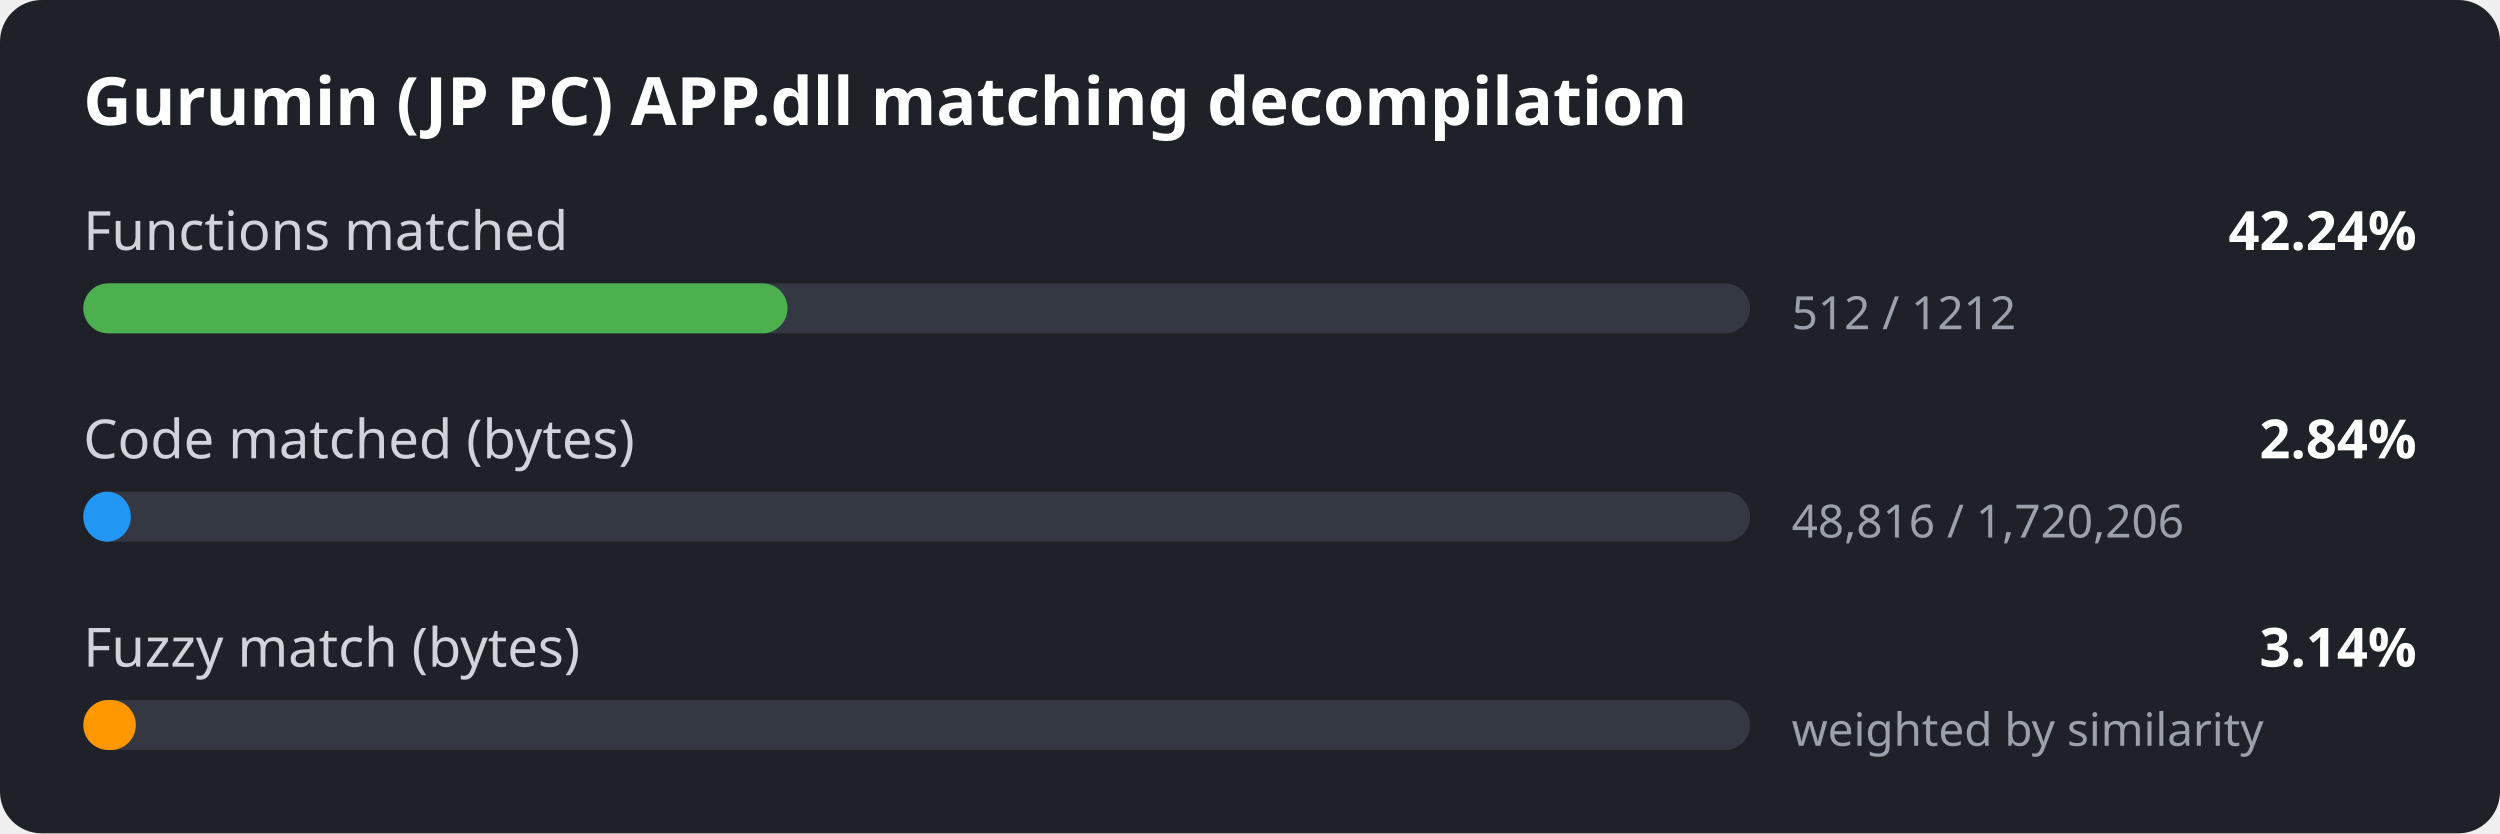
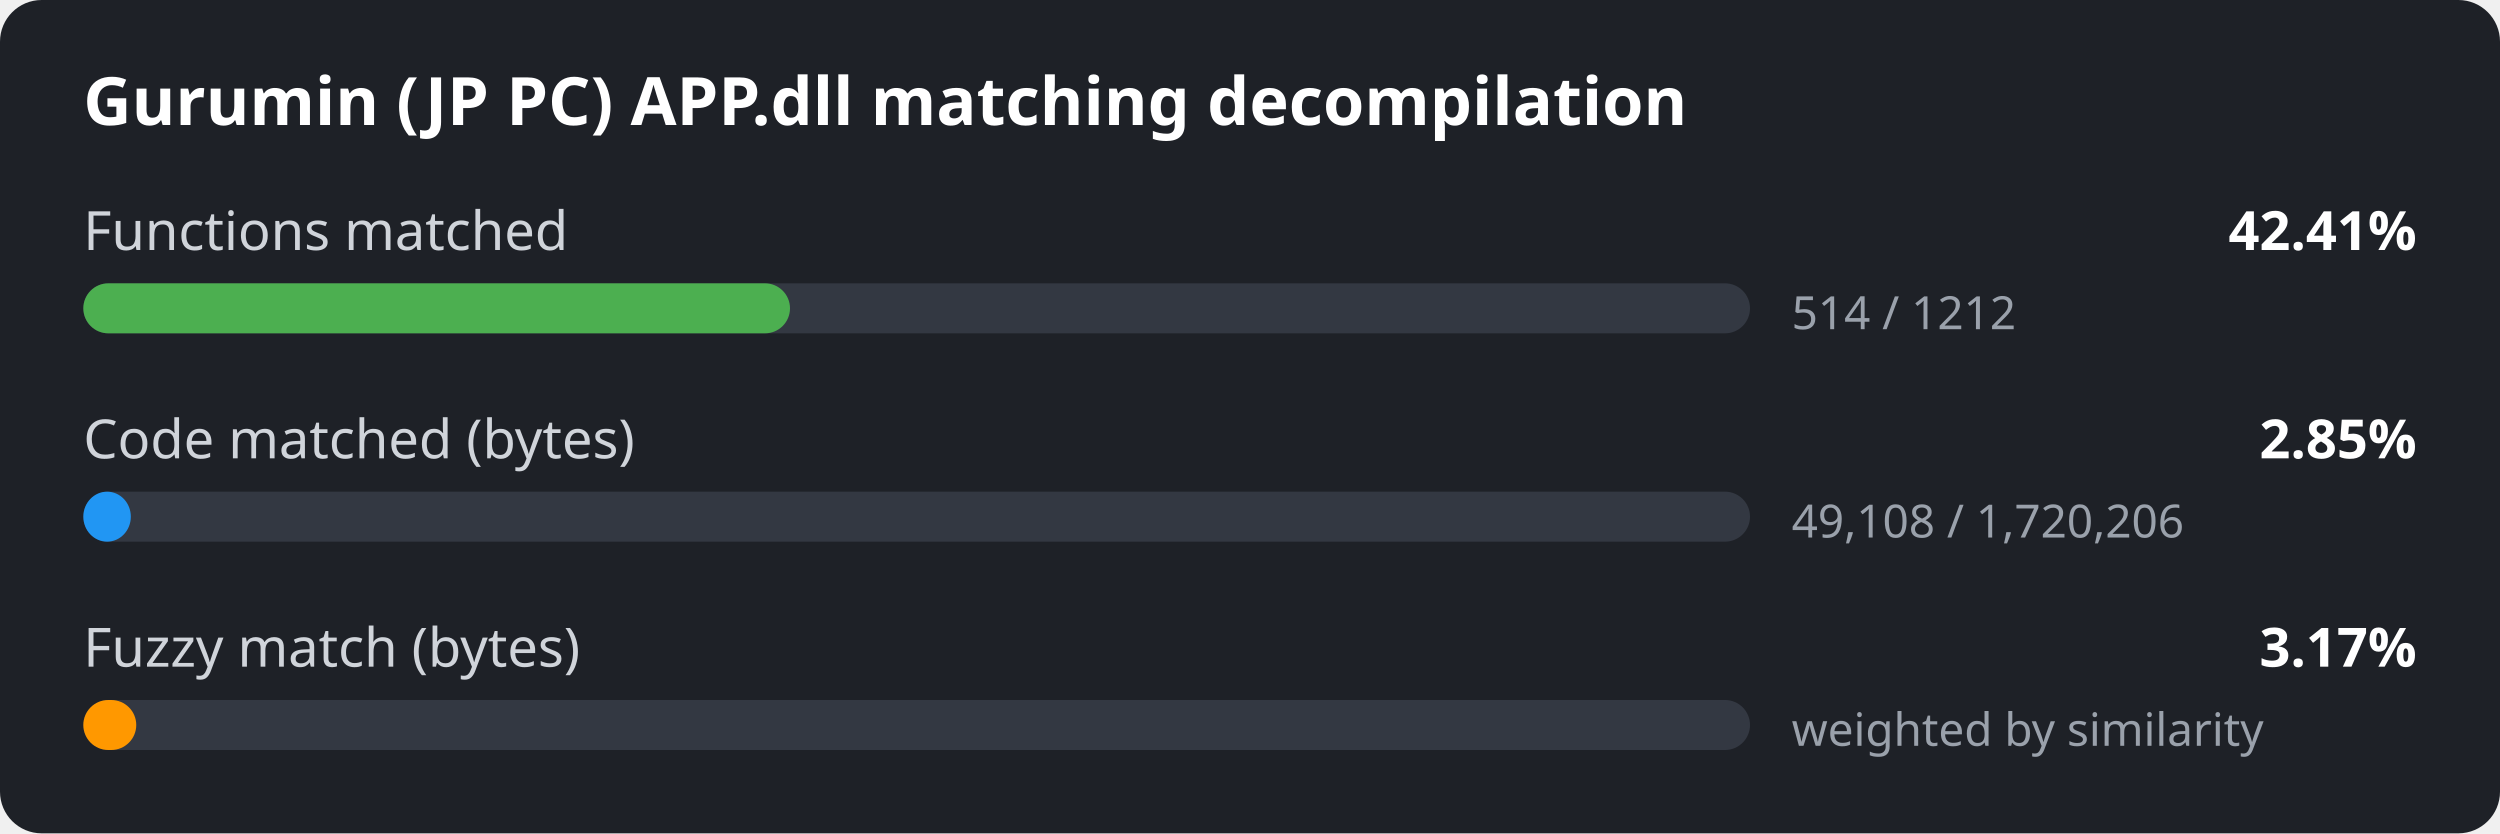
<svg xmlns="http://www.w3.org/2000/svg" width="600" height="200" viewBox="0 0 600 200">
  <style>
.bg { fill: #1e2127; }
.title { font: 600 16px sans-serif; fill: #ffffff; }
.label { font: 13px sans-serif; fill: #d0d4da; }
.value { font: 600 13px sans-serif; fill: #ffffff; }
.detail { font: 11px sans-serif; fill: #9aa1ab; }
.track { fill: #333842; }
</style>
  <rect width="600" height="200" rx="10" class="bg" />
  <text x="20" y="30" class="title">Gurumin (JP PC) APP.dll matching decompilation</text>
  <text x="20" y="60" class="label">Functions matched</text>
-   <text x="580" y="60" class="value" text-anchor="end">42.24%</text>
+   <text x="580" y="60" class="value" text-anchor="end">42.41%</text>
  <rect x="20" y="68" width="400" height="12" rx="6" class="track" />
-   <rect x="20" y="68" width="169.0" height="12" rx="6" fill="#4caf50" />
-   <text x="430" y="79" class="detail">512 / 1212</text>
+   <rect x="20" y="68" width="169.6" height="12" rx="6" fill="#4caf50" />
+   <text x="430" y="79" class="detail">514 / 1212</text>
  <text x="20" y="110" class="label">Code matched (bytes)</text>
-   <text x="580" y="110" class="value" text-anchor="end">2.84%</text>
+   <text x="580" y="110" class="value" text-anchor="end">2.85%</text>
  <rect x="20" y="118" width="400" height="12" rx="6" class="track" />
  <rect x="20" y="118" width="11.4" height="12" rx="6" fill="#2196f3" />
-   <text x="430" y="129" class="detail">48,816 / 1,720,206</text>
+   <text x="430" y="129" class="detail">49,108 / 1,720,206</text>
  <text x="20" y="160" class="label">Fuzzy match (bytes)</text>
-   <text x="580" y="160" class="value" text-anchor="end">3.14%</text>
+   <text x="580" y="160" class="value" text-anchor="end">3.17%</text>
  <rect x="20" y="168" width="400" height="12" rx="6" class="track" />
-   <rect x="20" y="168" width="12.6" height="12" rx="6" fill="#ff9800" />
+   <rect x="20" y="168" width="12.7" height="12" rx="6" fill="#ff9800" />
  <text x="430" y="179" class="detail">weighted by similarity</text>
</svg>
